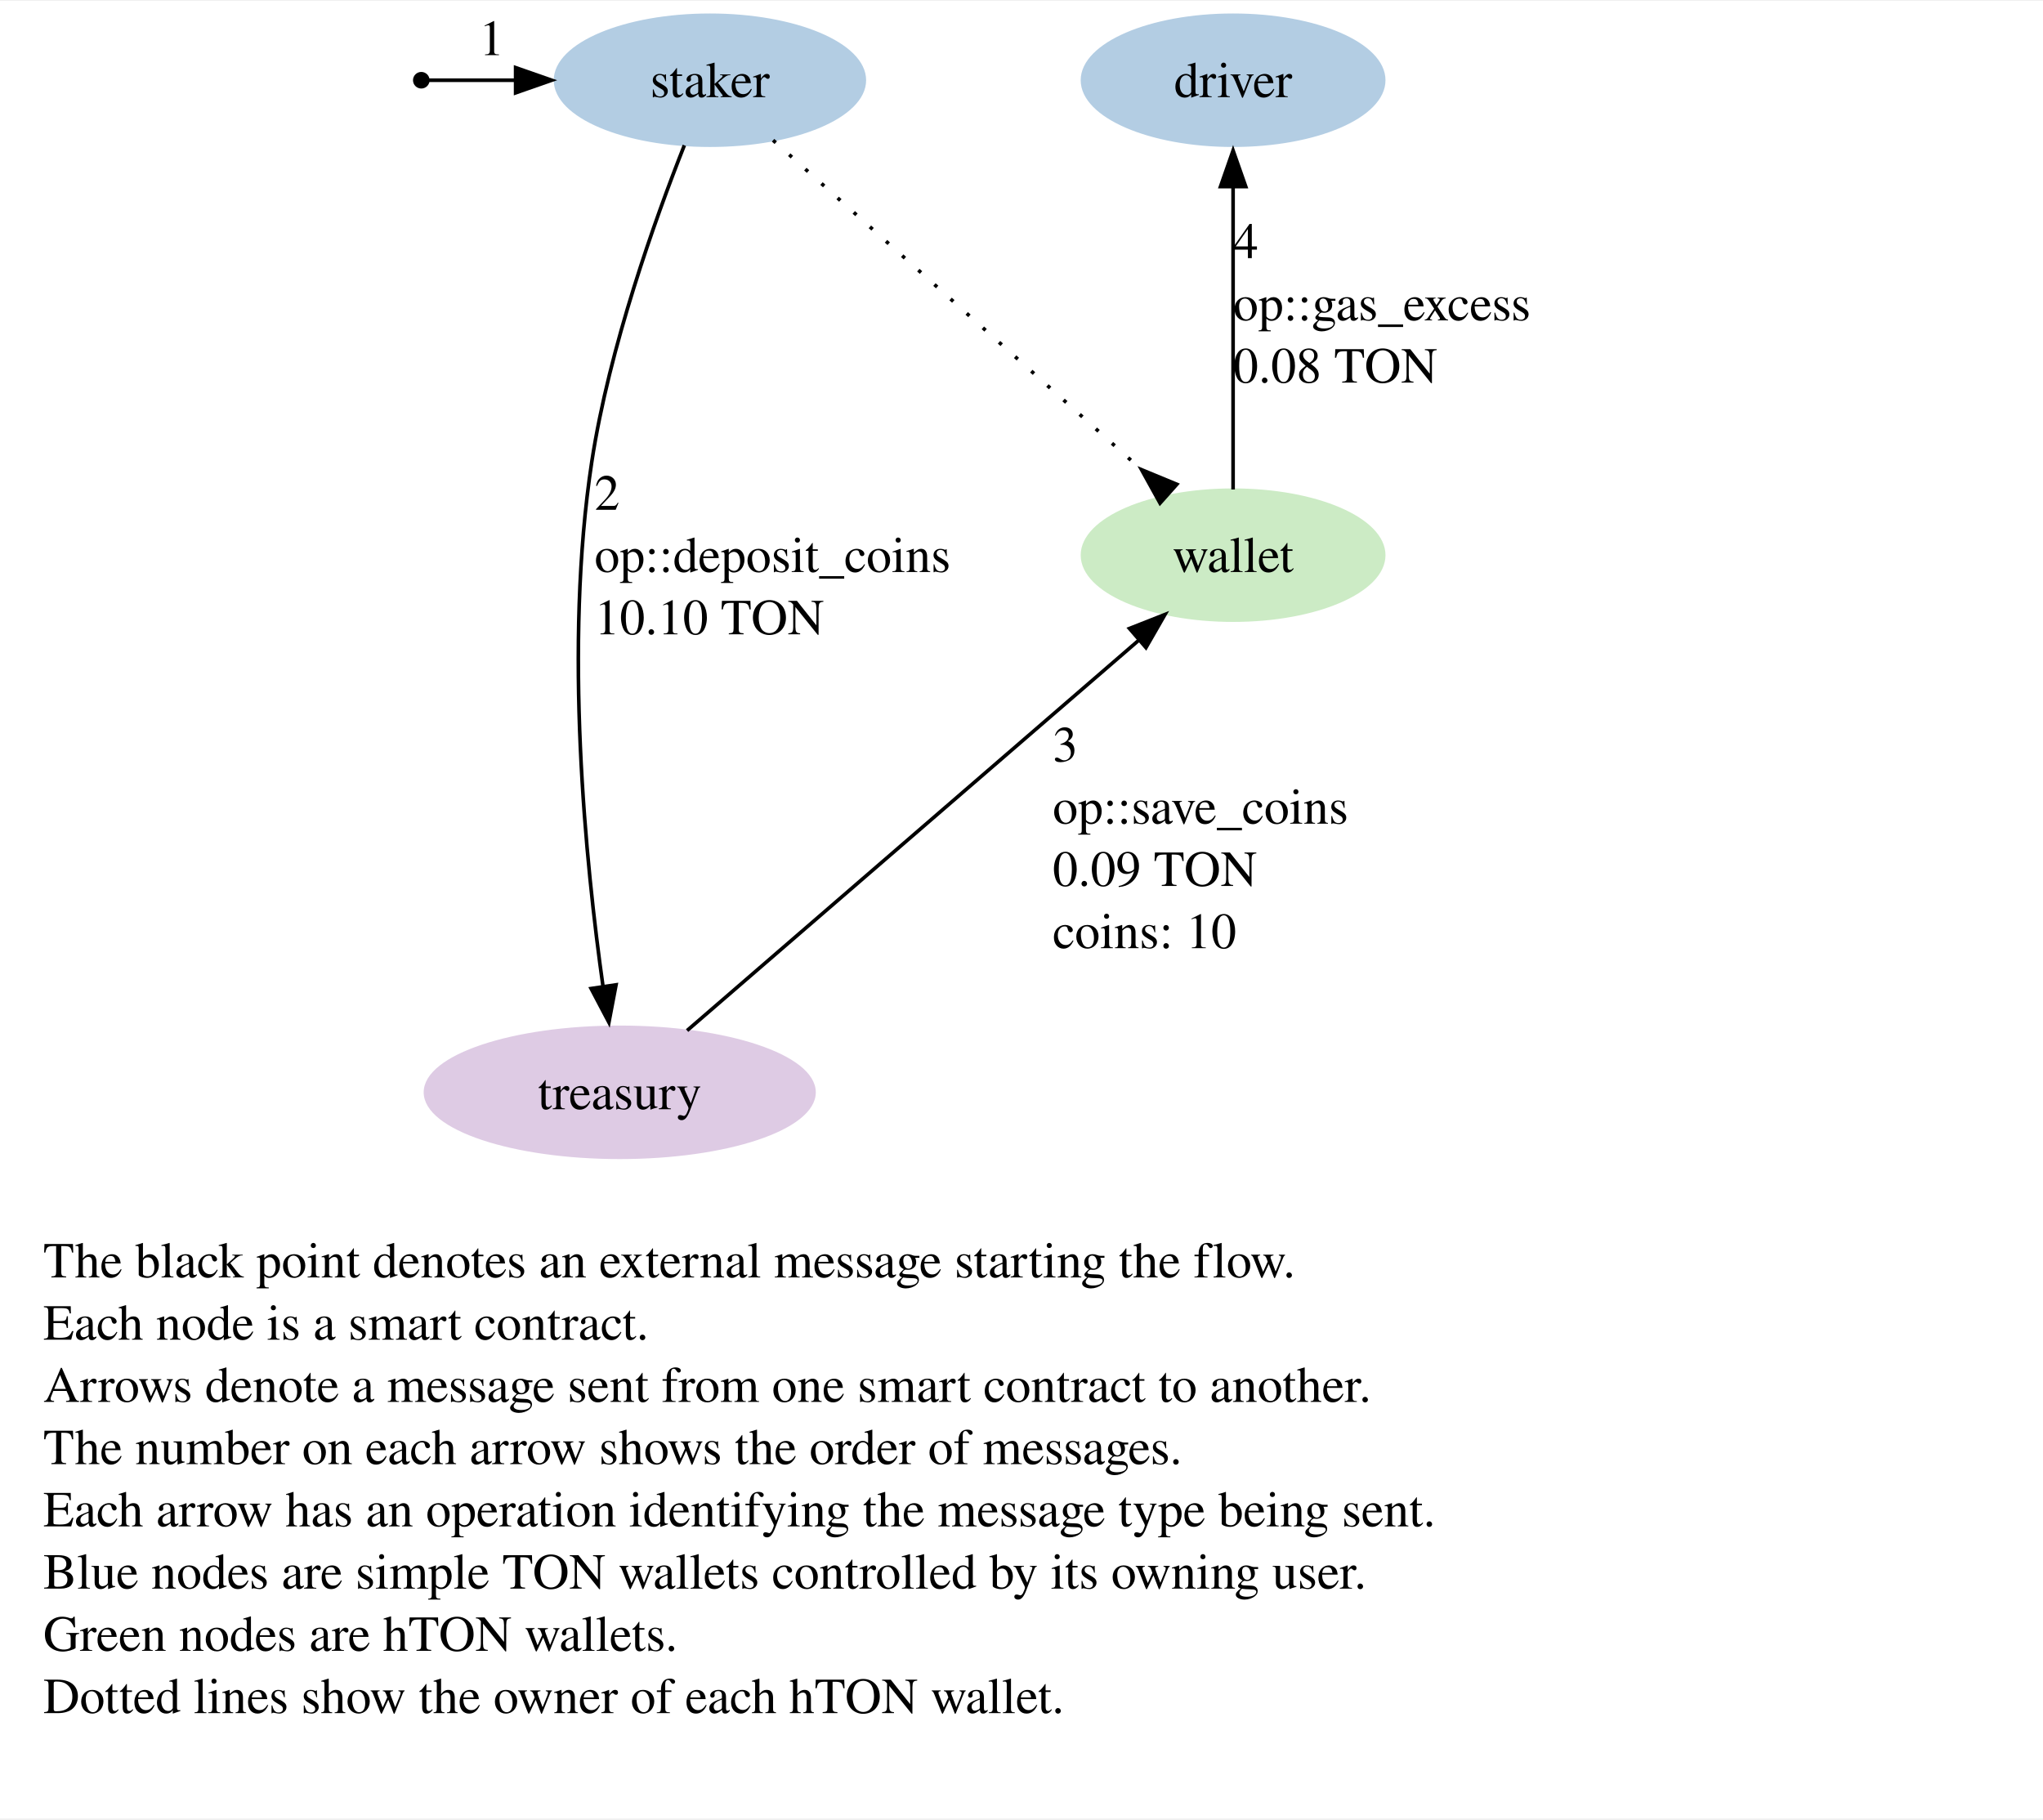
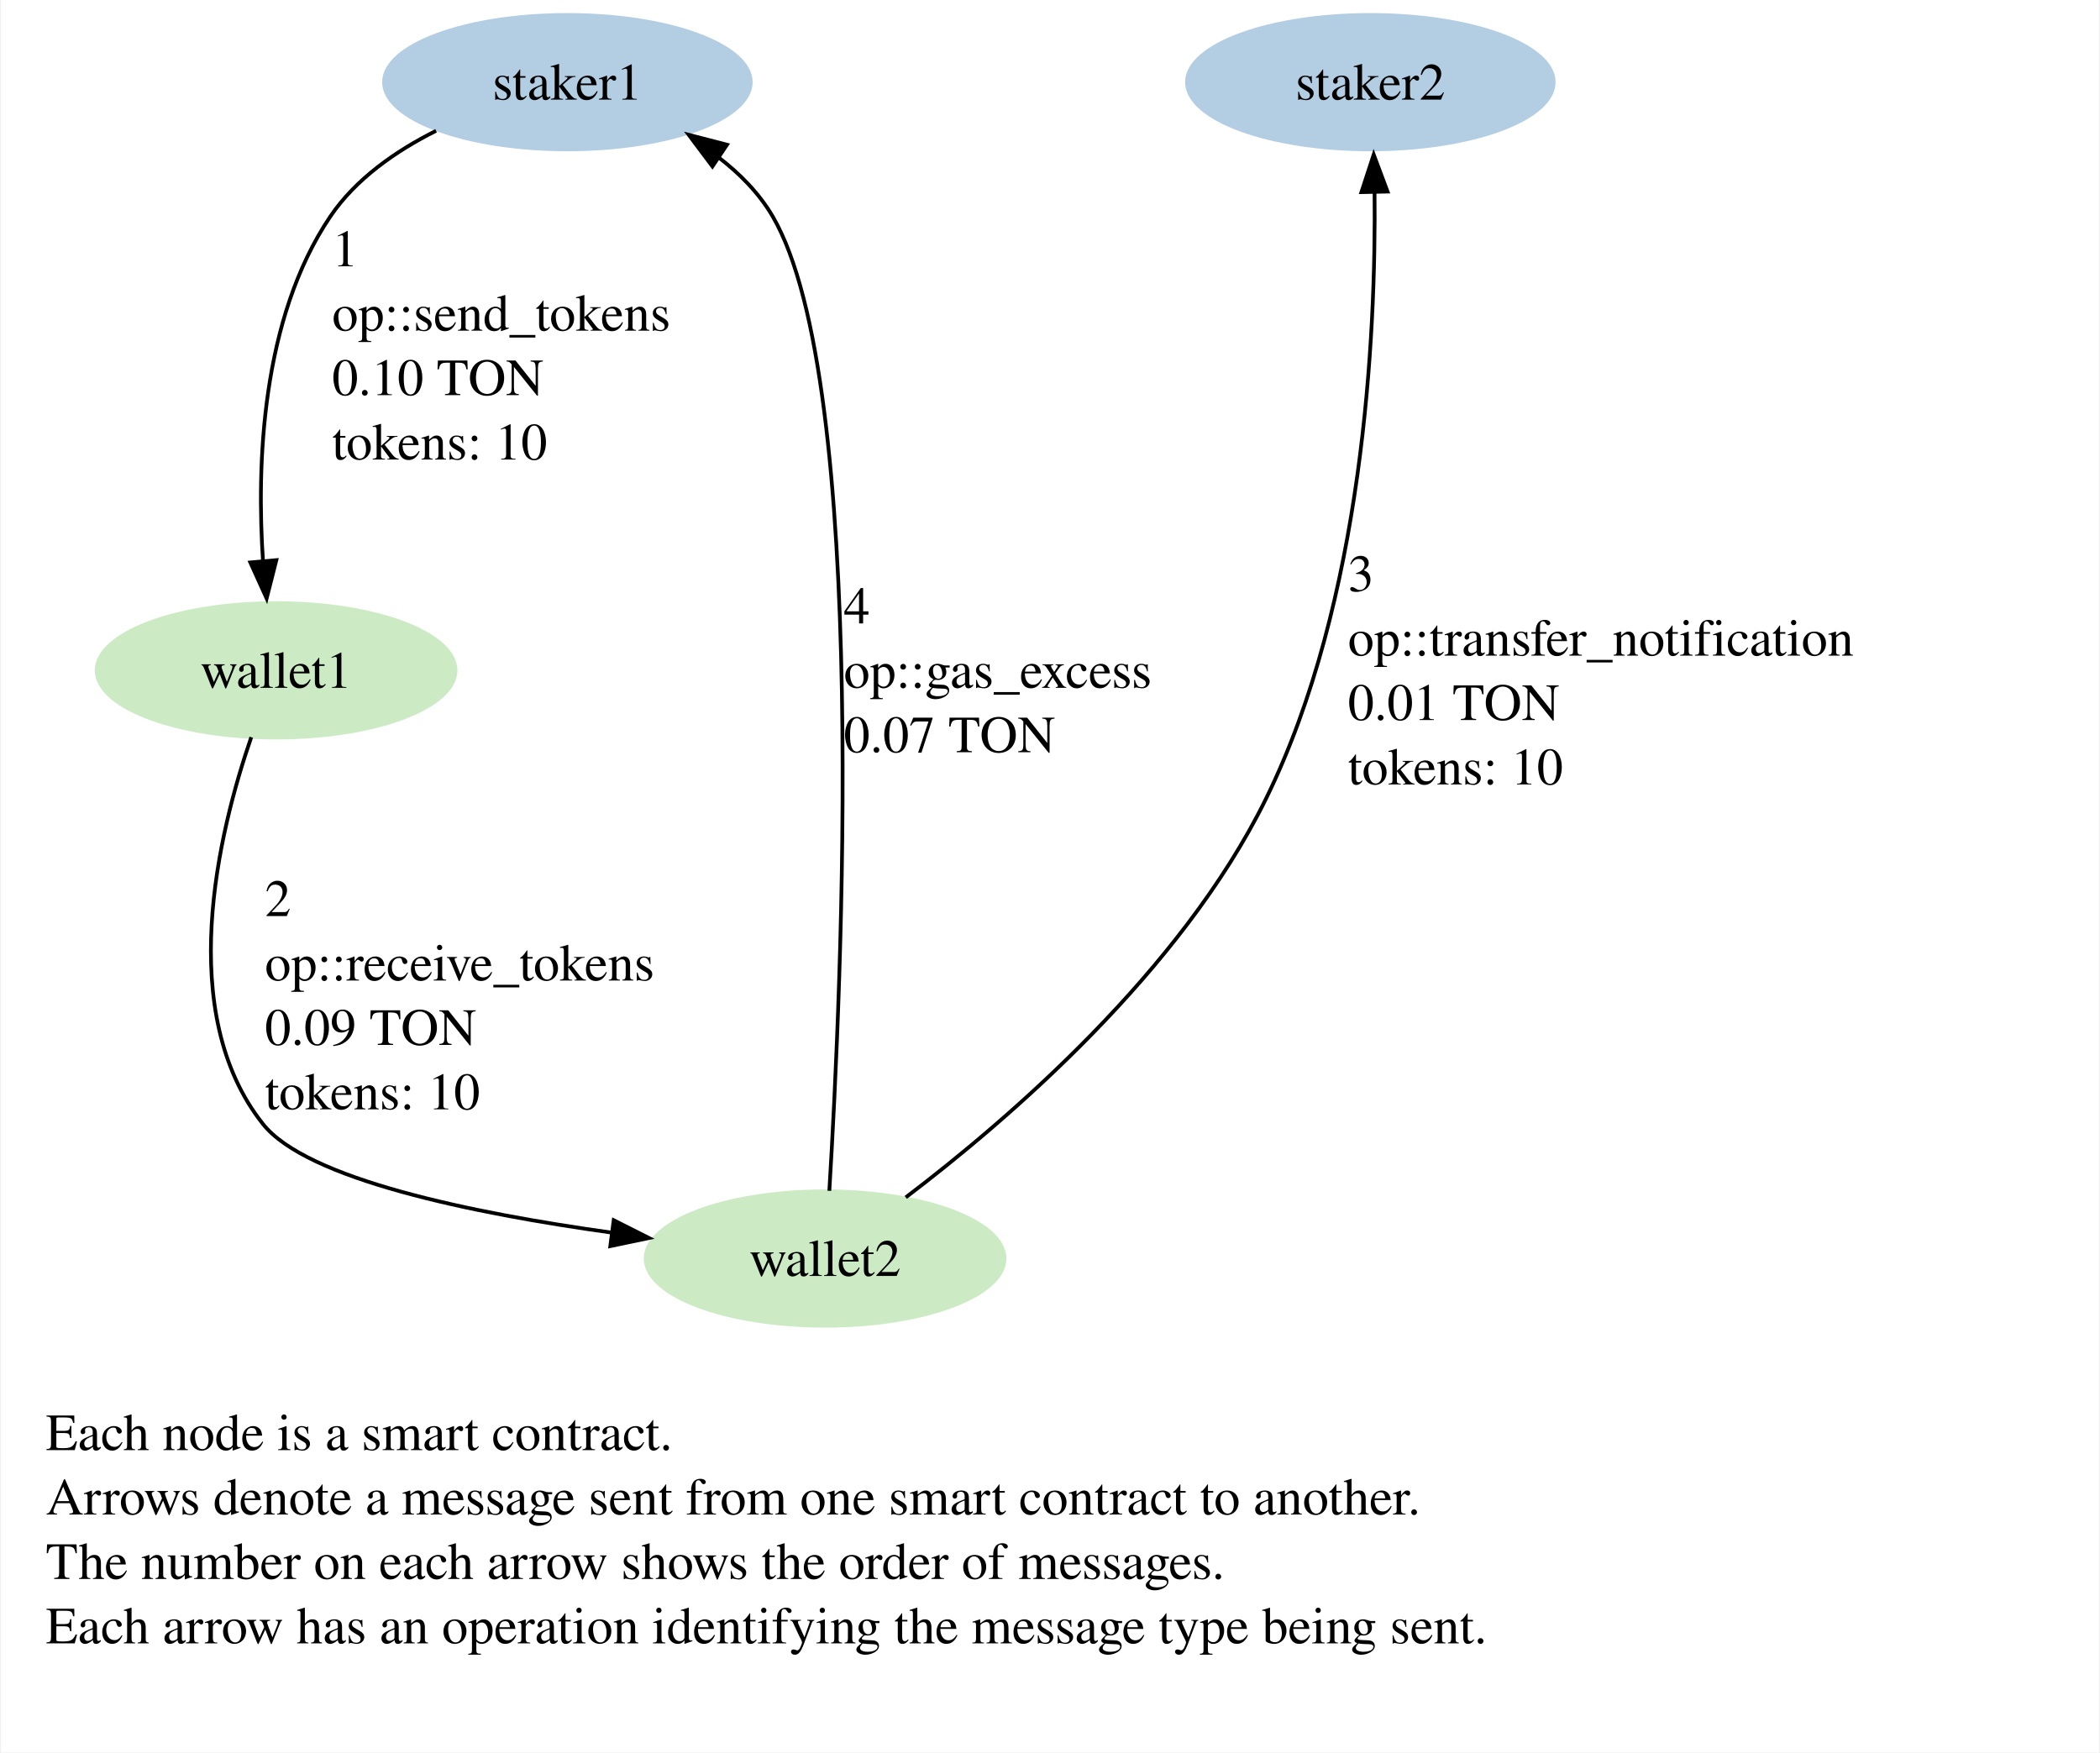
- <svg xmlns="http://www.w3.org/2000/svg" width="566pt" height="504pt" viewBox="0.00 0.00 566.25 503.75">
-   <g id="graph0" class="graph" transform="scale(1 1) rotate(0) translate(4 499.75)">
-     <polygon fill="white" stroke="none" points="-4,4 -4,-499.75 562.25,-499.75 562.25,4 -4,4" />
-     <text text-anchor="start" x="8" y="-145.95" font-family="Times,serif" font-size="14.00">        The black point denotes an external message starting the flow.</text>
-     <text text-anchor="start" x="8" y="-128.7" font-family="Times,serif" font-size="14.00">         Each node is a smart contract.</text>
-     <text text-anchor="start" x="8" y="-111.45" font-family="Times,serif" font-size="14.00">         Arrows denote a message sent from one smart contract to another.</text>
-     <text text-anchor="start" x="8" y="-94.2" font-family="Times,serif" font-size="14.00">         The number on each arrow shows the order of messages.</text>
-     <text text-anchor="start" x="8" y="-76.95" font-family="Times,serif" font-size="14.00">         Each arrow has an operation identifying the message type being sent.</text>
-     <text text-anchor="start" x="8" y="-59.7" font-family="Times,serif" font-size="14.00">         Blue nodes are simple TON wallets controlled by its owning user.</text>
-     <text text-anchor="start" x="8" y="-42.45" font-family="Times,serif" font-size="14.00">         Green nodes are hTON wallets.</text>
-     <text text-anchor="start" x="8" y="-25.2" font-family="Times,serif" font-size="14.00">         Dotted lines show the owner of each hTON wallet.</text>
-     <text text-anchor="middle" x="279.12" y="-7.95" font-family="Times,serif" font-size="14.00">         </text>
+ <svg xmlns="http://www.w3.org/2000/svg" width="562pt" height="469pt" viewBox="0.00 0.00 561.75 469.25">
+   <g id="graph0" class="graph" transform="scale(1 1) rotate(0) translate(4 465.25)">
+     <polygon fill="white" stroke="none" points="-4,4 -4,-465.25 557.75,-465.25 557.75,4 -4,4" />
+     <text text-anchor="start" x="8" y="-76.95" font-family="Times,serif" font-size="14.00">        Each node is a smart contract.</text>
+     <text text-anchor="start" x="8" y="-59.7" font-family="Times,serif" font-size="14.00">        Arrows denote a message sent from one smart contract to another.</text>
+     <text text-anchor="start" x="8" y="-42.45" font-family="Times,serif" font-size="14.00">        The number on each arrow shows the order of messages.</text>
+     <text text-anchor="start" x="8" y="-25.2" font-family="Times,serif" font-size="14.00">        Each arrow has an operation identifying the message type being sent.</text>
+     <text text-anchor="middle" x="276.88" y="-7.95" font-family="Times,serif" font-size="14.00">        </text>
    <g id="node1" class="node">
-       <ellipse fill="black" stroke="black" cx="112.77" cy="-477.75" rx="1.8" ry="1.8" />
+       <ellipse fill="#b3cde3" stroke="#b3cde3" cx="147.65" cy="-443.25" rx="49.1" ry="18" />
+       <text text-anchor="middle" x="147.65" y="-438.57" font-family="Times,serif" font-size="14.00">staker1</text>
+     </g>
+     <g id="node3" class="node">
+       <ellipse fill="#ccebc5" stroke="#ccebc5" cx="69.65" cy="-285.75" rx="48.05" ry="18" />
+       <text text-anchor="middle" x="69.65" y="-281.07" font-family="Times,serif" font-size="14.00">wallet1</text>
+     </g>
+     <g id="edge1" class="edge">
+       <path fill="none" stroke="black" d="M112.49,-430.23C101.75,-424.85 90.98,-417.37 84.15,-407.25 65.68,-379.86 64.39,-340.82 66.17,-314.67" />
+       <polygon fill="black" stroke="black" points="69.72,-315.26 67.12,-304.99 62.75,-314.64 69.72,-315.26" />
+       <text text-anchor="start" x="84.65" y="-393.95" font-family="Times,serif" font-size="14.00">1</text>
+       <text text-anchor="start" x="84.65" y="-376.7" font-family="Times,serif" font-size="14.00"> op::send_tokens</text>
+       <text text-anchor="start" x="84.65" y="-359.45" font-family="Times,serif" font-size="14.00"> 0.10 TON</text>
+       <text text-anchor="start" x="84.65" y="-342.2" font-family="Times,serif" font-size="14.00"> tokens: 10</text>
    </g>
    <g id="node2" class="node">
-       <ellipse fill="#b3cde3" stroke="#b3cde3" cx="192.77" cy="-477.75" rx="42.79" ry="18" />
-       <text text-anchor="middle" x="192.77" y="-473.07" font-family="Times,serif" font-size="14.00">staker</text>
+       <ellipse fill="#b3cde3" stroke="#b3cde3" cx="362.65" cy="-443.25" rx="49.1" ry="18" />
+       <text text-anchor="middle" x="362.65" y="-438.57" font-family="Times,serif" font-size="14.00">staker2</text>
+     </g>
+     <g id="node4" class="node">
+       <ellipse fill="#ccebc5" stroke="#ccebc5" cx="216.65" cy="-128.25" rx="48.05" ry="18" />
+       <text text-anchor="middle" x="216.65" y="-123.58" font-family="Times,serif" font-size="14.00">wallet2</text>
    </g>
    <g id="edge2" class="edge">
-       <path fill="none" stroke="black" d="M114.75,-477.75C118.69,-477.75 128.09,-477.75 139.05,-477.75" />
-       <polygon fill="black" stroke="black" points="138.91,-481.25 148.91,-477.75 138.91,-474.25 138.91,-481.25" />
-       <text text-anchor="middle" x="132.28" y="-484.7" font-family="Times,serif" font-size="14.00">1</text>
+       <path fill="none" stroke="black" d="M63,-267.84C54.23,-242.4 42.46,-194.08 66.15,-164.25 77.88,-149.48 122.13,-140.38 159.64,-135.17" />
+       <polygon fill="black" stroke="black" points="160.05,-138.51 169.51,-133.74 159.14,-131.57 160.05,-138.51" />
+       <text text-anchor="start" x="66.65" y="-219.95" font-family="Times,serif" font-size="14.00">2</text>
+       <text text-anchor="start" x="66.65" y="-202.7" font-family="Times,serif" font-size="14.00"> op::receive_tokens</text>
+       <text text-anchor="start" x="66.65" y="-185.45" font-family="Times,serif" font-size="14.00"> 0.09 TON</text>
+       <text text-anchor="start" x="66.65" y="-168.2" font-family="Times,serif" font-size="14.00"> tokens: 10</text>
    </g>
-     <g id="node4" class="node">
-       <ellipse fill="#ccebc5" stroke="#ccebc5" cx="337.77" cy="-346.12" rx="41.74" ry="18" />
-       <text text-anchor="middle" x="337.77" y="-341.45" font-family="Times,serif" font-size="14.00">wallet</text>
-     </g>
-     <g id="edge1" class="edge">
-       <path fill="none" stroke="black" stroke-dasharray="1,5" d="M210.27,-461.11C235.85,-438.24 283.6,-395.55 312.85,-369.4" />
-       <polygon fill="black" stroke="black" points="322.18,-365.76 312.39,-369.81 317.52,-360.54 322.18,-365.76" />
-     </g>
-     <g id="node5" class="node">
-       <ellipse fill="#decbe4" stroke="#decbe4" cx="167.77" cy="-197.25" rx="53.84" ry="18" />
-       <text text-anchor="middle" x="167.77" y="-192.57" font-family="Times,serif" font-size="14.00">treasury</text>
+     <g id="edge4" class="edge">
+       <path fill="none" stroke="black" d="M217.79,-146.38C221.04,-199.86 228.54,-362.77 202.65,-407.25 199.02,-413.49 193.77,-418.8 187.95,-423.25" />
+       <polygon fill="black" stroke="black" points="186.49,-420.68 180.13,-429.16 190.39,-426.5 186.49,-420.68" />
+       <text text-anchor="start" x="221.65" y="-298.32" font-family="Times,serif" font-size="14.00">4</text>
+       <text text-anchor="start" x="221.65" y="-281.07" font-family="Times,serif" font-size="14.00"> op::gas_excess</text>
+       <text text-anchor="start" x="221.65" y="-263.82" font-family="Times,serif" font-size="14.00"> 0.07 TON</text>
    </g>
    <g id="edge3" class="edge">
-       <path fill="none" stroke="black" d="M185.68,-459.71C177.6,-439.29 164.89,-403.83 160.02,-372 152.25,-321.05 158.29,-260.79 163.18,-226.29" />
-       <polygon fill="black" stroke="black" points="166.75,-227.04 164.77,-216.63 159.83,-226.01 166.75,-227.04" />
-       <text text-anchor="start" x="160.77" y="-358.7" font-family="Times,serif" font-size="14.00">2</text>
-       <text text-anchor="start" x="160.77" y="-341.45" font-family="Times,serif" font-size="14.00"> op::deposit_coins</text>
-       <text text-anchor="start" x="160.77" y="-324.2" font-family="Times,serif" font-size="14.00"> 10.10 TON</text>
-     </g>
-     <g id="node3" class="node">
-       <ellipse fill="#b3cde3" stroke="#b3cde3" cx="337.77" cy="-477.75" rx="41.74" ry="18" />
-       <text text-anchor="middle" x="337.77" y="-473.07" font-family="Times,serif" font-size="14.00">driver</text>
-     </g>
-     <g id="edge5" class="edge">
-       <path fill="none" stroke="black" d="M337.77,-364.33C337.77,-385.77 337.77,-422.71 337.77,-448.37" />
-       <polygon fill="black" stroke="black" points="334.28,-448.27 337.77,-458.27 341.28,-448.27 334.28,-448.27" />
-       <text text-anchor="start" x="337.77" y="-428.45" font-family="Times,serif" font-size="14.00">4</text>
-       <text text-anchor="start" x="337.77" y="-411.2" font-family="Times,serif" font-size="14.00"> op::gas_excess</text>
-       <text text-anchor="start" x="337.77" y="-393.95" font-family="Times,serif" font-size="14.00"> 0.08 TON</text>
-     </g>
-     <g id="edge4" class="edge">
-       <path fill="none" stroke="black" d="M186.44,-214.37C216.83,-240.63 277.08,-292.69 311.69,-322.59" />
-       <polygon fill="black" stroke="black" points="309.05,-325.8 318.9,-329.68 313.62,-320.5 309.05,-325.8" />
-       <text text-anchor="start" x="287.77" y="-288.95" font-family="Times,serif" font-size="14.00">3</text>
-       <text text-anchor="start" x="287.77" y="-271.7" font-family="Times,serif" font-size="14.00"> op::save_coins</text>
-       <text text-anchor="start" x="287.77" y="-254.45" font-family="Times,serif" font-size="14.00"> 0.09 TON</text>
-       <text text-anchor="start" x="287.77" y="-237.2" font-family="Times,serif" font-size="14.00"> coins: 10</text>
+       <path fill="none" stroke="black" d="M238.25,-144.62C265.64,-165.42 312.02,-205.24 334.65,-251.25 360.79,-304.39 364.19,-375.18 363.78,-413.93" />
+       <polygon fill="black" stroke="black" points="360.26,-413.8 363.55,-423.87 367.26,-413.95 360.26,-413.8" />
+       <text text-anchor="start" x="356.65" y="-306.95" font-family="Times,serif" font-size="14.00">3</text>
+       <text text-anchor="start" x="356.65" y="-289.7" font-family="Times,serif" font-size="14.00"> op::transfer_notification</text>
+       <text text-anchor="start" x="356.65" y="-272.45" font-family="Times,serif" font-size="14.00"> 0.01 TON</text>
+       <text text-anchor="start" x="356.65" y="-255.2" font-family="Times,serif" font-size="14.00"> tokens: 10</text>
    </g>
  </g>
</svg>
